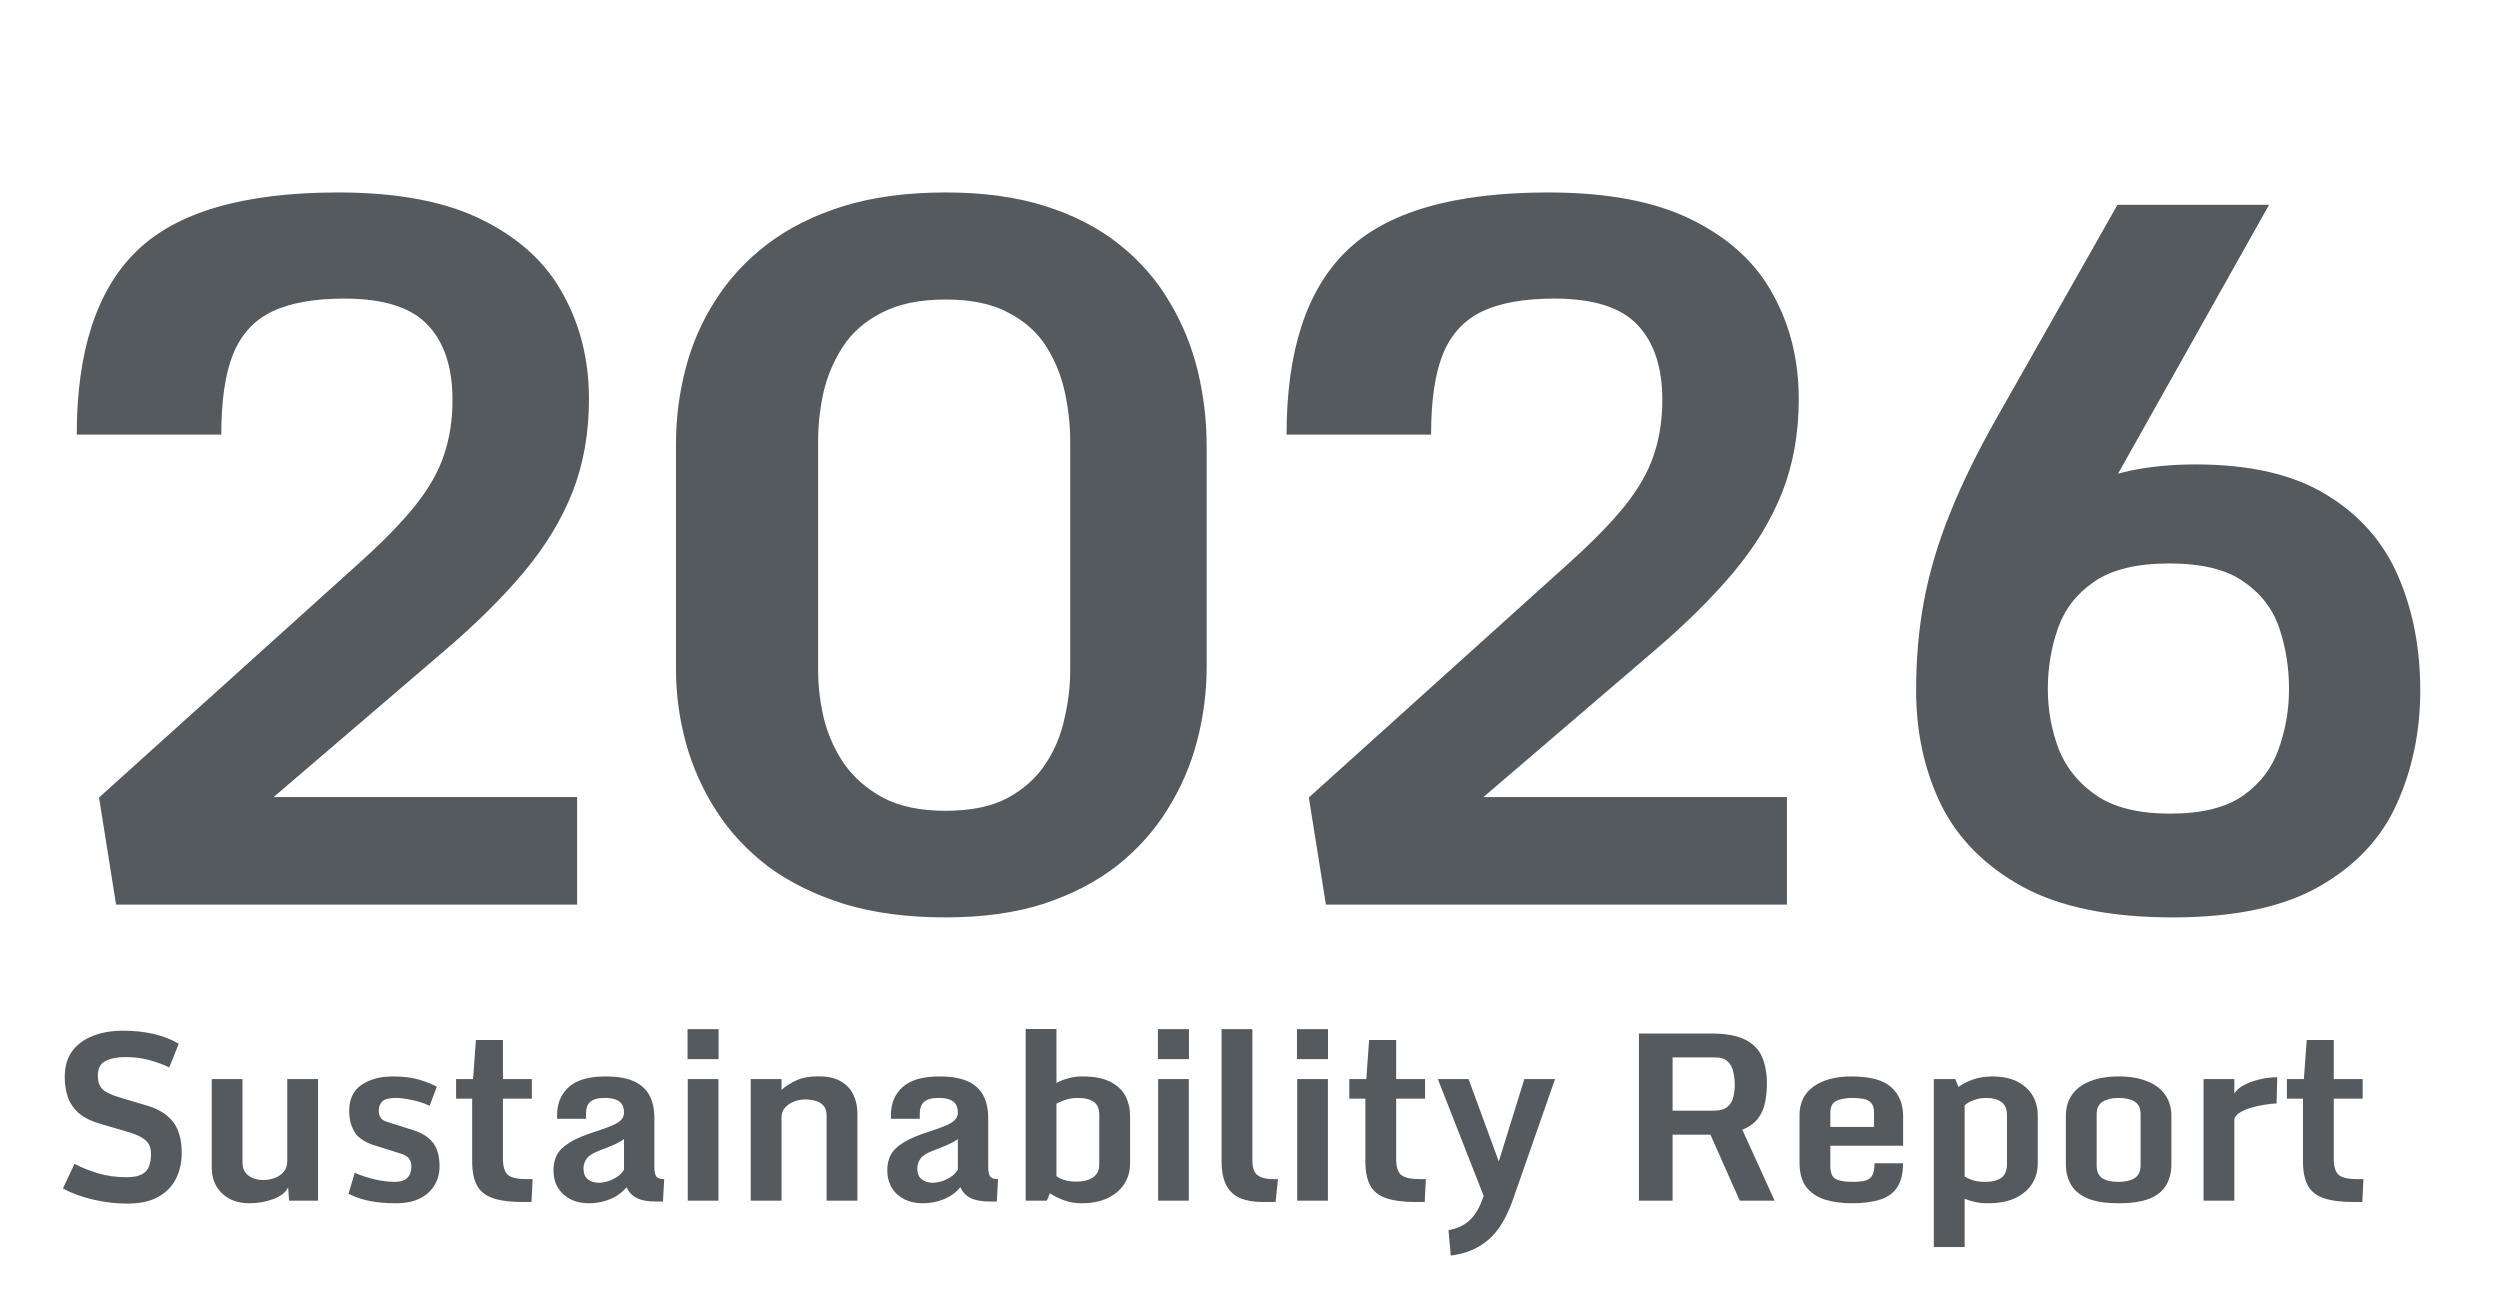
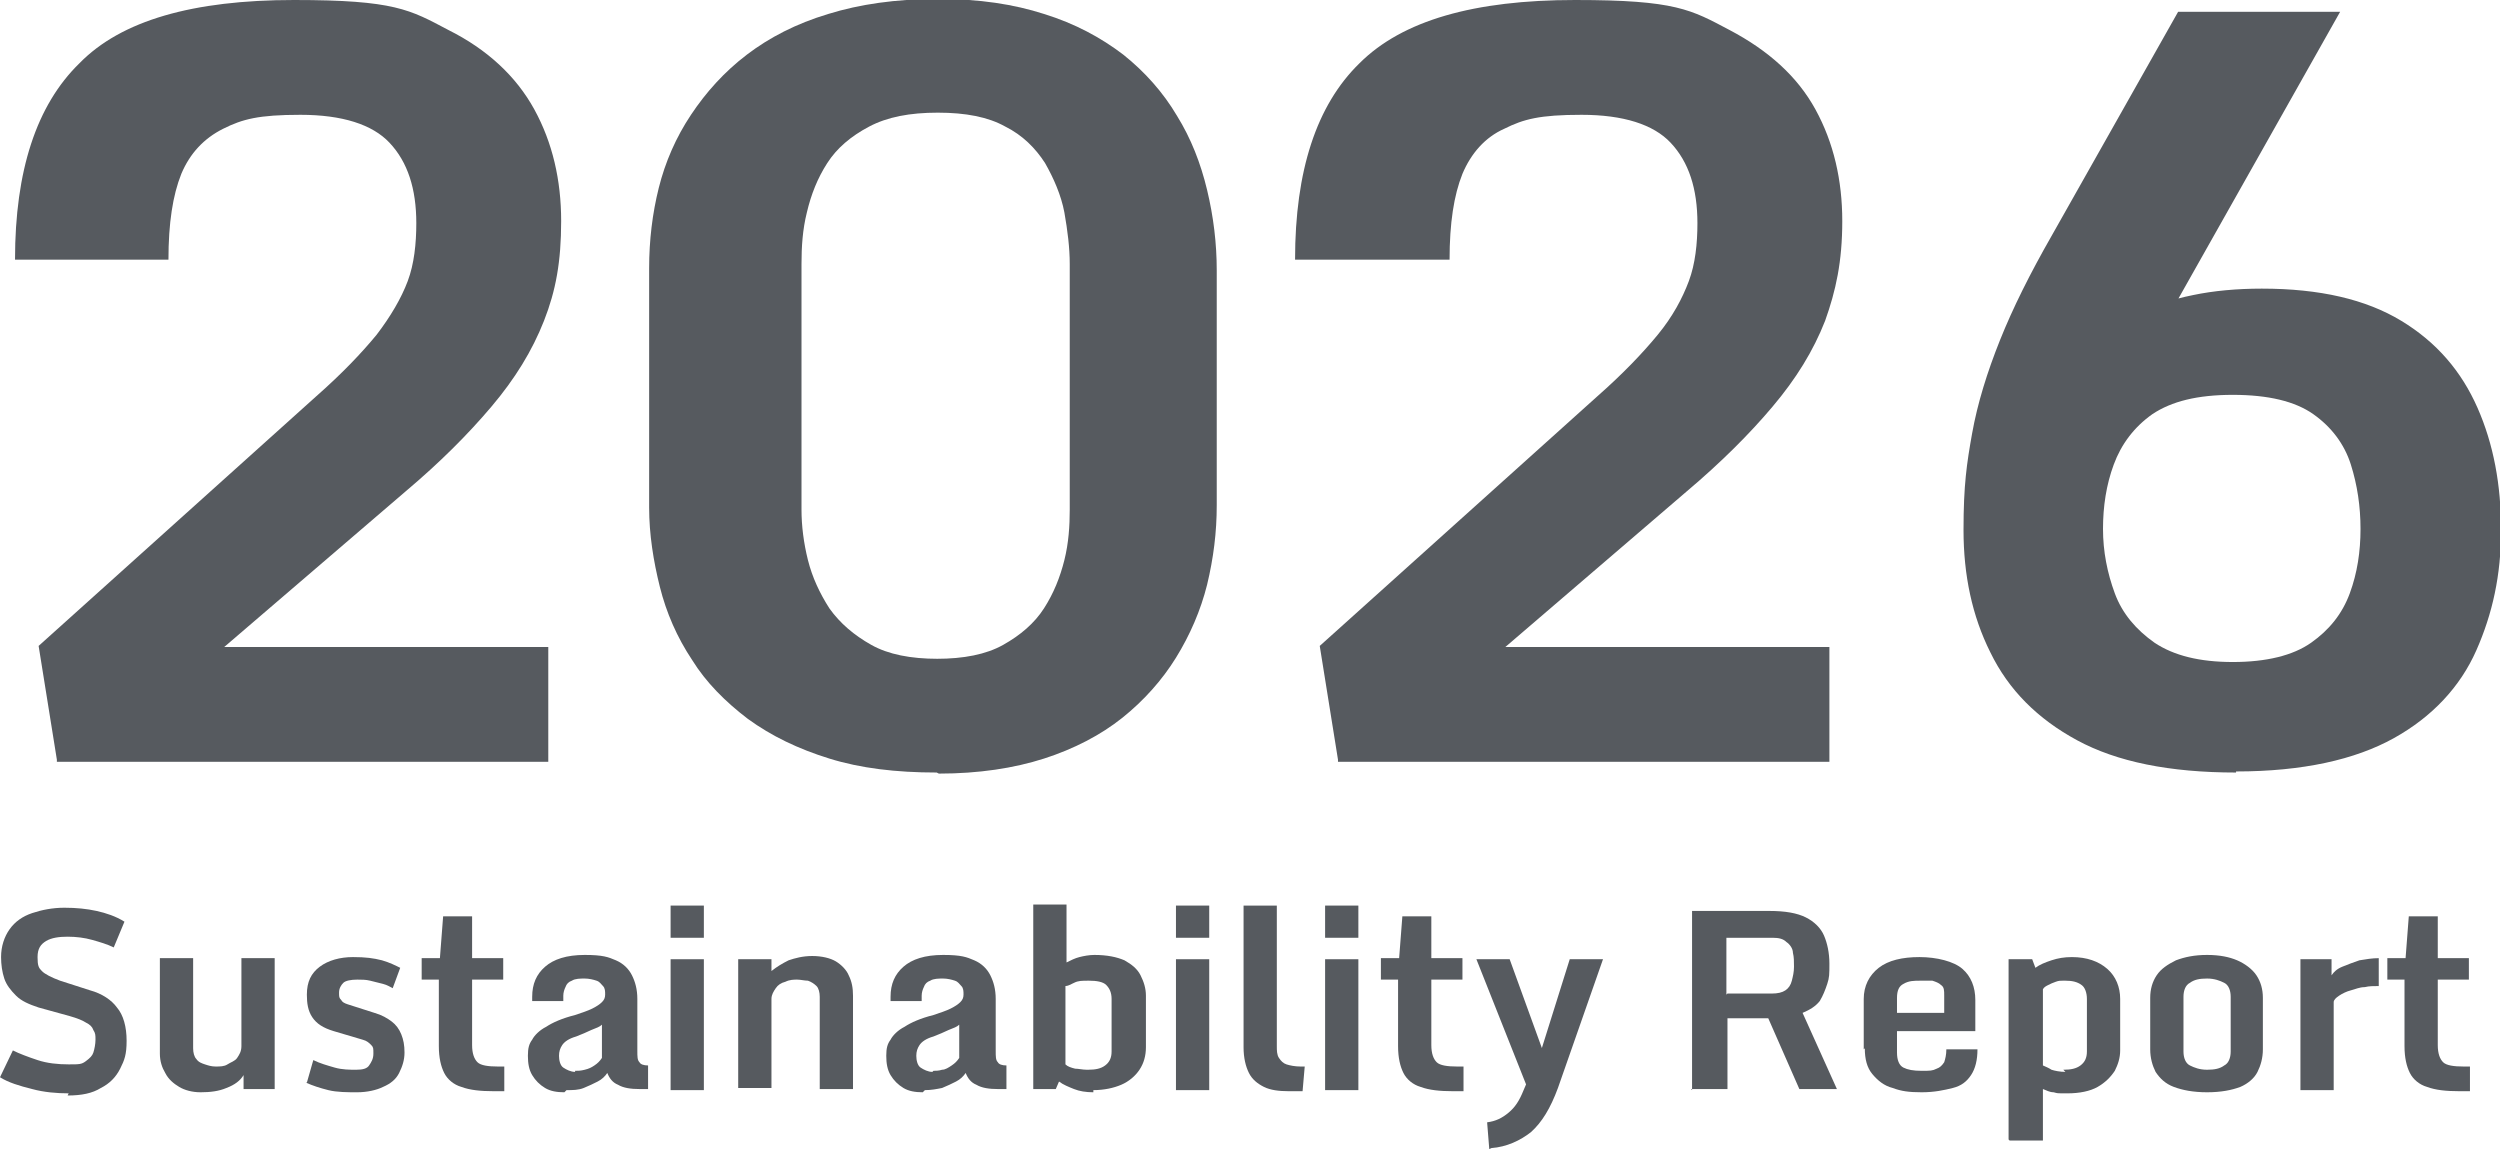
- <svg xmlns="http://www.w3.org/2000/svg" width="152" height="79" viewBox="0 0 152 79" fill="none">
-   <path d="M7.058 55L6.021 48.489L21.779 34.287C23.277 32.942 24.439 31.752 25.265 30.714C26.091 29.677 26.667 28.659 26.994 27.661C27.339 26.643 27.512 25.529 27.512 24.319C27.512 22.341 27.013 20.823 26.014 19.767C25.015 18.692 23.325 18.154 20.944 18.154C19.119 18.154 17.66 18.413 16.565 18.932C15.47 19.45 14.673 20.314 14.174 21.524C13.694 22.715 13.454 24.348 13.454 26.422H4.667C4.667 21.352 5.877 17.635 8.297 15.273C10.736 12.891 14.827 11.701 20.569 11.701C24.218 11.701 27.157 12.267 29.385 13.4C31.613 14.514 33.236 16.022 34.253 17.923C35.291 19.805 35.809 21.918 35.809 24.261C35.809 26.335 35.473 28.227 34.801 29.936C34.129 31.627 33.139 33.249 31.834 34.805C30.527 36.361 28.905 37.965 26.965 39.616L15.326 49.584L15.009 48.46H35.089V55H7.058ZM57.492 55.778C55.187 55.778 53.142 55.509 51.355 54.971C49.569 54.414 48.023 53.656 46.717 52.695C45.43 51.716 44.374 50.583 43.548 49.296C42.722 48.009 42.108 46.636 41.705 45.176C41.301 43.697 41.099 42.19 41.099 40.653V27.027C41.099 25.452 41.291 23.925 41.676 22.446C42.06 20.948 42.665 19.556 43.491 18.269C44.316 16.963 45.373 15.82 46.66 14.841C47.946 13.861 49.483 13.093 51.269 12.536C53.074 11.979 55.148 11.701 57.492 11.701C59.796 11.701 61.822 11.979 63.57 12.536C65.318 13.093 66.816 13.871 68.064 14.87C69.313 15.868 70.321 17.021 71.089 18.327C71.877 19.633 72.453 21.035 72.818 22.533C73.183 24.031 73.365 25.567 73.365 27.142V40.538C73.365 42.055 73.173 43.553 72.789 45.032C72.405 46.511 71.809 47.894 71.003 49.181C70.215 50.467 69.198 51.61 67.949 52.609C66.701 53.588 65.212 54.366 63.484 54.942C61.755 55.499 59.758 55.778 57.492 55.778ZM57.492 49.296C59.028 49.296 60.286 49.037 61.266 48.518C62.245 47.98 63.013 47.289 63.57 46.444C64.127 45.599 64.511 44.677 64.722 43.678C64.953 42.679 65.068 41.719 65.068 40.797V26.796C65.068 25.855 64.963 24.885 64.751 23.887C64.54 22.888 64.166 21.956 63.628 21.092C63.09 20.228 62.322 19.537 61.323 19.018C60.344 18.48 59.066 18.211 57.492 18.211C55.917 18.211 54.62 18.48 53.602 19.018C52.584 19.537 51.797 20.228 51.24 21.092C50.683 21.956 50.289 22.888 50.059 23.887C49.848 24.885 49.742 25.855 49.742 26.796V40.797C49.742 41.719 49.857 42.679 50.088 43.678C50.337 44.677 50.75 45.599 51.327 46.444C51.922 47.289 52.719 47.98 53.718 48.518C54.716 49.037 55.974 49.296 57.492 49.296ZM80.615 55L79.577 48.489L95.336 34.287C96.834 32.942 97.996 31.752 98.822 30.714C99.647 29.677 100.224 28.659 100.55 27.661C100.896 26.643 101.069 25.529 101.069 24.319C101.069 22.341 100.569 20.823 99.571 19.767C98.572 18.692 96.882 18.154 94.5 18.154C92.676 18.154 91.216 18.413 90.121 18.932C89.027 19.45 88.23 20.314 87.73 21.524C87.25 22.715 87.01 24.348 87.01 26.422H78.223C78.223 21.352 79.433 17.635 81.853 15.273C84.292 12.891 88.383 11.701 94.126 11.701C97.775 11.701 100.713 12.267 102.941 13.4C105.169 14.514 106.792 16.022 107.81 17.923C108.847 19.805 109.365 21.918 109.365 24.261C109.365 26.335 109.029 28.227 108.357 29.936C107.685 31.627 106.696 33.249 105.39 34.805C104.084 36.361 102.461 37.965 100.521 39.616L88.883 49.584L88.566 48.46H108.645V55H80.615ZM132.085 55.778C128.321 55.778 125.296 55.163 123.01 53.934C120.725 52.686 119.064 51.024 118.027 48.95C117.009 46.857 116.5 44.533 116.5 41.978C116.5 40.039 116.663 38.205 116.989 36.476C117.316 34.748 117.844 32.981 118.574 31.175C119.304 29.351 120.283 27.363 121.512 25.212L128.743 12.45H137.962L127.476 31.118L126.352 29.706C127.312 29.226 128.378 28.861 129.55 28.611C130.741 28.362 132.056 28.237 133.497 28.237C136.8 28.237 139.45 28.851 141.448 30.081C143.445 31.291 144.895 32.933 145.798 35.007C146.701 37.081 147.152 39.405 147.152 41.978C147.152 44.456 146.681 46.742 145.74 48.835C144.818 50.928 143.253 52.609 141.045 53.877C138.855 55.144 135.869 55.778 132.085 55.778ZM131.941 49.469C133.862 49.469 135.34 49.104 136.378 48.374C137.415 47.644 138.135 46.703 138.538 45.551C138.961 44.379 139.172 43.16 139.172 41.892C139.172 40.605 138.98 39.386 138.596 38.233C138.212 37.062 137.492 36.111 136.435 35.381C135.398 34.632 133.881 34.258 131.883 34.258C129.905 34.258 128.378 34.632 127.303 35.381C126.247 36.111 125.517 37.062 125.113 38.233C124.71 39.386 124.508 40.605 124.508 41.892C124.508 43.16 124.729 44.379 125.171 45.551C125.632 46.703 126.4 47.644 127.476 48.374C128.551 49.104 130.04 49.469 131.941 49.469Z" fill="#555A5F" />
-   <path d="M7.737 73.179C7.044 73.179 6.346 73.096 5.644 72.931C4.941 72.766 4.336 72.541 3.826 72.256L4.528 70.763C4.919 70.969 5.384 71.157 5.926 71.327C6.472 71.492 7.06 71.575 7.689 71.575C8.106 71.575 8.421 71.515 8.632 71.396C8.847 71.276 8.992 71.111 9.065 70.9C9.144 70.684 9.183 70.439 9.183 70.163C9.183 69.975 9.15 69.803 9.086 69.647C9.022 69.487 8.889 69.34 8.687 69.207C8.489 69.069 8.187 68.94 7.778 68.821L6.043 68.311C5.492 68.146 5.063 67.926 4.756 67.65C4.453 67.371 4.239 67.045 4.115 66.673C3.996 66.301 3.936 65.9 3.936 65.468C3.936 64.835 4.09 64.311 4.398 63.898C4.71 63.485 5.132 63.178 5.664 62.976C6.201 62.769 6.803 62.666 7.468 62.666C8.138 62.666 8.756 62.73 9.32 62.859C9.885 62.987 10.401 63.187 10.869 63.458L10.291 64.897C9.915 64.718 9.504 64.569 9.059 64.449C8.613 64.33 8.143 64.27 7.647 64.27C7.129 64.27 6.715 64.35 6.408 64.511C6.1 64.667 5.947 64.963 5.947 65.399C5.947 65.748 6.036 66.017 6.215 66.205C6.399 66.393 6.748 66.565 7.262 66.721L8.99 67.237C9.674 67.444 10.188 67.772 10.532 68.222C10.876 68.672 11.048 69.296 11.048 70.095C11.048 70.668 10.934 71.189 10.704 71.657C10.475 72.121 10.117 72.49 9.63 72.766C9.144 73.041 8.512 73.179 7.737 73.179ZM15.165 73.158C14.693 73.158 14.284 73.064 13.94 72.876C13.6 72.688 13.336 72.431 13.148 72.105C12.965 71.779 12.873 71.41 12.873 70.996V65.606H14.745V70.694C14.745 70.951 14.81 71.157 14.938 71.313C15.067 71.465 15.227 71.575 15.42 71.644C15.613 71.713 15.806 71.747 15.998 71.747C16.228 71.747 16.455 71.708 16.68 71.63C16.905 71.552 17.091 71.428 17.238 71.258C17.389 71.088 17.465 70.866 17.465 70.59V65.606H19.337V73H17.575L17.52 72.188C17.373 72.495 17.073 72.734 16.618 72.904C16.164 73.073 15.679 73.158 15.165 73.158ZM21.19 72.58L21.568 71.306C21.963 71.476 22.376 71.612 22.808 71.713C23.244 71.809 23.643 71.857 24.005 71.857C24.345 71.857 24.598 71.777 24.763 71.616C24.928 71.451 25.011 71.226 25.011 70.942C25.011 70.726 24.962 70.558 24.866 70.439C24.774 70.315 24.614 70.216 24.384 70.143L22.759 69.633C22.176 69.45 21.775 69.179 21.554 68.821C21.339 68.463 21.231 68.036 21.231 67.54C21.231 66.834 21.479 66.308 21.974 65.964C22.475 65.62 23.113 65.447 23.888 65.447C24.522 65.447 25.059 65.514 25.499 65.647C25.94 65.78 26.294 65.922 26.56 66.074L26.119 67.237C25.977 67.159 25.789 67.084 25.555 67.01C25.32 66.937 25.07 66.877 24.804 66.831C24.542 66.781 24.295 66.755 24.061 66.755C23.666 66.755 23.395 66.824 23.248 66.962C23.101 67.1 23.028 67.29 23.028 67.534C23.028 67.69 23.064 67.827 23.138 67.947C23.211 68.061 23.342 68.148 23.53 68.208L25.059 68.69C25.477 68.819 25.805 68.984 26.043 69.186C26.287 69.383 26.461 69.624 26.567 69.909C26.672 70.193 26.725 70.528 26.725 70.914C26.725 71.327 26.626 71.703 26.429 72.043C26.236 72.383 25.942 72.653 25.548 72.855C25.157 73.057 24.666 73.158 24.074 73.158C23.45 73.158 22.908 73.11 22.45 73.014C21.995 72.922 21.575 72.777 21.19 72.58ZM28.708 70.611V66.797H27.73V65.606H28.763L28.935 63.23H30.58V65.606H32.336V66.797H30.58V70.473C30.58 70.932 30.679 71.251 30.876 71.43C31.078 71.605 31.462 71.692 32.026 71.692H32.384L32.315 73.083H31.806C31.062 73.083 30.463 73.009 30.009 72.862C29.555 72.715 29.224 72.463 29.017 72.105C28.811 71.742 28.708 71.244 28.708 70.611ZM35.792 73.158C35.37 73.158 34.998 73.076 34.677 72.91C34.355 72.745 34.103 72.511 33.919 72.208C33.74 71.905 33.651 71.55 33.651 71.141C33.651 70.792 33.722 70.483 33.864 70.212C34.007 69.941 34.266 69.691 34.642 69.461C35.019 69.227 35.558 69 36.26 68.78C36.646 68.656 36.963 68.541 37.21 68.435C37.458 68.33 37.642 68.215 37.761 68.091C37.88 67.967 37.94 67.82 37.94 67.65C37.94 67.453 37.901 67.288 37.823 67.155C37.745 67.022 37.621 66.923 37.451 66.859C37.282 66.79 37.057 66.755 36.777 66.755C36.465 66.755 36.226 66.797 36.061 66.879C35.895 66.962 35.781 67.077 35.716 67.224C35.657 67.371 35.627 67.54 35.627 67.733V68.022H33.871V67.802C33.871 67.086 34.11 66.515 34.587 66.088C35.065 65.661 35.808 65.447 36.818 65.447C37.557 65.447 38.142 65.551 38.574 65.757C39.005 65.964 39.315 66.255 39.503 66.632C39.691 67.003 39.785 67.444 39.785 67.954V70.879C39.785 71.215 39.827 71.435 39.909 71.54C39.996 71.641 40.155 71.692 40.384 71.692L40.309 73.055H39.916C39.402 73.055 39.003 72.984 38.718 72.842C38.434 72.699 38.225 72.479 38.092 72.181C37.959 72.355 37.779 72.518 37.555 72.669C37.334 72.816 37.075 72.933 36.777 73.021C36.483 73.112 36.155 73.158 35.792 73.158ZM36.419 71.912C36.57 71.912 36.742 71.885 36.935 71.83C37.128 71.77 37.314 71.683 37.493 71.568C37.676 71.453 37.825 71.306 37.94 71.127V69.255C37.816 69.356 37.619 69.468 37.348 69.592C37.077 69.711 36.786 69.828 36.474 69.943C36.065 70.095 35.797 70.262 35.668 70.446C35.54 70.629 35.475 70.827 35.475 71.038C35.475 71.336 35.563 71.556 35.737 71.699C35.911 71.841 36.139 71.912 36.419 71.912ZM41.816 65.606H43.682V73H41.816V65.606ZM41.803 64.394V62.57H43.689V64.394H41.803ZM45.644 65.606H47.517V66.26C47.801 66.017 48.116 65.819 48.46 65.668C48.804 65.516 49.245 65.441 49.782 65.441C50.337 65.441 50.787 65.544 51.131 65.75C51.476 65.952 51.728 66.223 51.889 66.563C52.049 66.902 52.13 67.281 52.13 67.699V73H50.257V67.802C50.257 67.54 50.188 67.341 50.05 67.203C49.917 67.065 49.75 66.971 49.548 66.921C49.35 66.87 49.153 66.845 48.956 66.845C48.731 66.845 48.508 66.886 48.288 66.969C48.068 67.052 47.884 67.173 47.737 67.334C47.59 67.495 47.517 67.696 47.517 67.94V73H45.644V65.606ZM56.088 73.158C55.666 73.158 55.294 73.076 54.973 72.91C54.652 72.745 54.399 72.511 54.216 72.208C54.037 71.905 53.947 71.55 53.947 71.141C53.947 70.792 54.018 70.483 54.161 70.212C54.303 69.941 54.562 69.691 54.939 69.461C55.315 69.227 55.854 69 56.557 68.78C56.942 68.656 57.259 68.541 57.507 68.435C57.755 68.33 57.938 68.215 58.057 68.091C58.177 67.967 58.236 67.82 58.236 67.65C58.236 67.453 58.197 67.288 58.119 67.155C58.041 67.022 57.917 66.923 57.748 66.859C57.578 66.79 57.353 66.755 57.073 66.755C56.761 66.755 56.522 66.797 56.357 66.879C56.192 66.962 56.077 67.077 56.013 67.224C55.953 67.371 55.923 67.54 55.923 67.733V68.022H54.168V67.802C54.168 67.086 54.406 66.515 54.884 66.088C55.361 65.661 56.105 65.447 57.114 65.447C57.853 65.447 58.438 65.551 58.87 65.757C59.301 65.964 59.611 66.255 59.799 66.632C59.987 67.003 60.082 67.444 60.082 67.954V70.879C60.082 71.215 60.123 71.435 60.206 71.54C60.293 71.641 60.451 71.692 60.681 71.692L60.605 73.055H60.212C59.698 73.055 59.299 72.984 59.014 72.842C58.73 72.699 58.521 72.479 58.388 72.181C58.255 72.355 58.076 72.518 57.851 72.669C57.631 72.816 57.371 72.933 57.073 73.021C56.779 73.112 56.451 73.158 56.088 73.158ZM56.715 71.912C56.866 71.912 57.038 71.885 57.231 71.83C57.424 71.77 57.61 71.683 57.789 71.568C57.973 71.453 58.122 71.306 58.236 71.127V69.255C58.113 69.356 57.915 69.468 57.644 69.592C57.374 69.711 57.082 69.828 56.77 69.943C56.361 70.095 56.093 70.262 55.965 70.446C55.836 70.629 55.772 70.827 55.772 71.038C55.772 71.336 55.859 71.556 56.033 71.699C56.208 71.841 56.435 71.912 56.715 71.912ZM65.768 73.158C65.365 73.158 65 73.096 64.674 72.972C64.352 72.849 64.073 72.709 63.834 72.552L63.648 73H62.361V62.563H64.233V65.84C64.458 65.721 64.699 65.626 64.956 65.558C65.213 65.484 65.498 65.447 65.81 65.447C66.526 65.447 67.095 65.558 67.517 65.778C67.944 65.998 68.249 66.29 68.433 66.652C68.616 67.01 68.708 67.398 68.708 67.816V70.735C68.708 71.217 68.587 71.639 68.343 72.002C68.105 72.364 67.765 72.649 67.324 72.855C66.888 73.057 66.37 73.158 65.768 73.158ZM65.459 71.843C65.862 71.843 66.193 71.758 66.45 71.589C66.707 71.419 66.835 71.148 66.835 70.776V67.781C66.835 67.414 66.725 67.153 66.505 66.996C66.285 66.836 65.966 66.755 65.548 66.755C65.213 66.755 64.928 66.804 64.694 66.9C64.46 66.992 64.306 67.058 64.233 67.1V71.513C64.375 71.618 64.552 71.701 64.763 71.761C64.974 71.816 65.206 71.843 65.459 71.843ZM70.416 65.606H72.281V73H70.416V65.606ZM70.402 64.394V62.57H72.288V64.394H70.402ZM74.271 70.57V62.57H76.144V70.542C76.144 70.813 76.183 71.033 76.261 71.203C76.343 71.373 76.481 71.497 76.674 71.575C76.867 71.653 77.131 71.692 77.466 71.692H77.7L77.555 73.083H76.77C76.224 73.083 75.765 73.002 75.393 72.842C75.022 72.681 74.742 72.417 74.553 72.05C74.365 71.683 74.271 71.189 74.271 70.57ZM78.87 65.606H80.736V73H78.87V65.606ZM78.856 64.394V62.57H80.743V64.394H78.856ZM83.015 70.611V66.797H82.037V65.606H83.07L83.242 63.23H84.887V65.606H86.643V66.797H84.887V70.473C84.887 70.932 84.986 71.251 85.183 71.43C85.385 71.605 85.769 71.692 86.333 71.692H86.691L86.622 73.083H86.113C85.369 73.083 84.77 73.009 84.316 72.862C83.862 72.715 83.531 72.463 83.325 72.105C83.118 71.742 83.015 71.244 83.015 70.611ZM88.206 76.339L88.068 74.79C88.532 74.721 88.931 74.547 89.266 74.267C89.606 73.991 89.881 73.576 90.092 73.021L90.257 72.587L90.43 73.282L87.421 65.606H89.287L91.552 71.775H90.767L92.681 65.606H94.547L91.993 72.917C91.593 74.06 91.084 74.889 90.464 75.403C89.849 75.921 89.096 76.234 88.206 76.339ZM99.648 73V62.838H104.034C104.934 62.838 105.629 62.964 106.12 63.217C106.611 63.469 106.951 63.823 107.139 64.277C107.332 64.731 107.428 65.264 107.428 65.874C107.428 66.292 107.389 66.684 107.311 67.052C107.238 67.414 107.093 67.735 106.877 68.015C106.662 68.295 106.347 68.52 105.934 68.69L107.896 73H105.776L103.993 68.986H101.693V73H99.648ZM101.693 67.527H104.206C104.555 67.527 104.819 67.458 104.998 67.32C105.181 67.178 105.305 66.99 105.37 66.755C105.438 66.517 105.473 66.253 105.473 65.964C105.473 65.688 105.443 65.422 105.383 65.165C105.328 64.908 105.216 64.699 105.046 64.539C104.881 64.373 104.628 64.291 104.289 64.291H101.693V67.527ZM109.411 70.687V67.802C109.411 67.049 109.696 66.469 110.265 66.06C110.838 65.652 111.605 65.447 112.564 65.447C113.702 65.447 114.51 65.665 114.988 66.102C115.47 66.537 115.71 67.127 115.71 67.871V69.661H111.284V70.866C111.284 71.302 111.396 71.577 111.621 71.692C111.846 71.802 112.181 71.857 112.626 71.857C112.984 71.857 113.26 71.827 113.452 71.768C113.645 71.703 113.778 71.591 113.852 71.43C113.93 71.265 113.969 71.031 113.969 70.728H115.704C115.704 71.338 115.589 71.82 115.359 72.174C115.134 72.527 114.79 72.78 114.327 72.931C113.868 73.083 113.289 73.158 112.592 73.158C111.99 73.158 111.449 73.085 110.967 72.938C110.485 72.787 110.104 72.532 109.824 72.174C109.549 71.816 109.411 71.32 109.411 70.687ZM113.941 68.518V67.65C113.941 67.375 113.881 67.175 113.762 67.052C113.647 66.923 113.489 66.843 113.287 66.811C113.09 66.774 112.865 66.755 112.612 66.755C112.236 66.755 111.919 66.813 111.662 66.928C111.41 67.038 111.284 67.29 111.284 67.685V68.518H113.941ZM117.576 75.823V65.606H118.884L119.07 66.088C119.314 65.909 119.61 65.757 119.958 65.633C120.307 65.509 120.7 65.447 121.136 65.447C122.003 65.447 122.68 65.668 123.167 66.108C123.653 66.544 123.896 67.118 123.896 67.829V70.756C123.896 71.178 123.789 71.573 123.573 71.94C123.357 72.302 123.024 72.596 122.575 72.821C122.129 73.046 121.558 73.158 120.86 73.158C120.567 73.158 120.303 73.131 120.069 73.076C119.834 73.025 119.628 72.961 119.449 72.883V75.823H117.576ZM120.702 71.857C121.129 71.857 121.455 71.775 121.68 71.609C121.909 71.444 122.024 71.173 122.024 70.797V67.802C122.024 67.43 121.911 67.164 121.686 67.003C121.466 66.838 121.159 66.755 120.764 66.755C120.567 66.755 120.381 66.778 120.206 66.824C120.032 66.87 119.88 66.928 119.752 66.996C119.623 67.065 119.522 67.136 119.449 67.21V71.534C119.564 71.607 119.724 71.68 119.931 71.754C120.142 71.823 120.399 71.857 120.702 71.857ZM128.812 73.158C128.037 73.158 127.412 73.062 126.94 72.869C126.471 72.672 126.132 72.394 125.921 72.036C125.709 71.678 125.604 71.254 125.604 70.763V67.85C125.604 67.345 125.73 66.914 125.983 66.556C126.235 66.198 126.6 65.925 127.077 65.737C127.559 65.544 128.138 65.447 128.812 65.447C129.487 65.447 130.063 65.544 130.54 65.737C131.018 65.925 131.383 66.198 131.635 66.556C131.892 66.914 132.021 67.345 132.021 67.85V70.763C132.021 71.249 131.92 71.674 131.718 72.036C131.516 72.394 131.181 72.672 130.712 72.869C130.249 73.062 129.615 73.158 128.812 73.158ZM128.812 71.857C129.212 71.857 129.533 71.784 129.776 71.637C130.024 71.485 130.148 71.221 130.148 70.845V67.768C130.148 67.391 130.031 67.13 129.797 66.983C129.563 66.831 129.234 66.755 128.812 66.755C128.408 66.755 128.085 66.831 127.841 66.983C127.598 67.13 127.477 67.391 127.477 67.768V70.845C127.477 71.221 127.591 71.485 127.821 71.637C128.05 71.784 128.381 71.857 128.812 71.857ZM133.976 65.606H135.848V66.487C135.959 66.294 136.151 66.124 136.427 65.978C136.707 65.826 137.026 65.709 137.384 65.626C137.742 65.539 138.1 65.496 138.458 65.496L138.416 67.086C138.178 67.1 137.918 67.13 137.638 67.175C137.358 67.221 137.088 67.283 136.826 67.361C136.569 67.439 136.351 67.536 136.172 67.65C135.993 67.765 135.885 67.896 135.848 68.043V73H133.976V65.606ZM140.021 70.611V66.797H139.043V65.606H140.076L140.248 63.23H141.893V65.606H143.649V66.797H141.893V70.473C141.893 70.932 141.992 71.251 142.189 71.43C142.391 71.605 142.775 71.692 143.339 71.692H143.697L143.628 73.083H143.119C142.375 73.083 141.776 73.009 141.322 72.862C140.867 72.715 140.537 72.463 140.33 72.105C140.124 71.742 140.021 71.244 140.021 70.611Z" fill="#555A5F" />
+ <svg xmlns="http://www.w3.org/2000/svg" id="Layer_1" version="1.1" viewBox="0 0 233 107">
+   <defs>
+     <style>
+       .st0 {
+         fill: #565a5f;
+       }
+     </style>
+   </defs>
+   <g>
+     <path class="st0" d="M5.3,70.8l-1.7-10.6,25.8-23.2c2.5-2.2,4.3-4.1,5.7-5.8,1.3-1.7,2.3-3.4,2.9-5s.8-3.5.8-5.4c0-3.2-.8-5.7-2.5-7.5-1.6-1.7-4.4-2.6-8.3-2.6s-5.4.4-7.2,1.3-3.1,2.3-3.9,4.2c-.8,2-1.2,4.6-1.2,8H1.4c0-8.3,2-14.4,6-18.3C11.3,1.9,18,0,27.4,0s10.8.9,14.4,2.8c3.6,1.8,6.3,4.3,8,7.4,1.7,3.1,2.5,6.6,2.5,10.4s-.5,6.5-1.6,9.3c-1.1,2.8-2.7,5.4-4.9,8s-4.8,5.2-8,7.9l-19,16.3-.5-1.8h32.8v10.7H5.3Z" />
+     <path class="st0" d="M87.3,72c-3.8,0-7.1-.4-10-1.3-2.9-.9-5.4-2.1-7.6-3.7-2.1-1.6-3.9-3.4-5.2-5.5-1.4-2.1-2.4-4.4-3-6.8s-1-4.9-1-7.4v-22.3c0-2.6.3-5.1.9-7.5.6-2.4,1.6-4.7,3-6.8s3.1-4,5.2-5.6c2.1-1.6,4.6-2.9,7.6-3.8,2.9-.9,6.3-1.4,10.2-1.4s7.1.5,9.9,1.4c2.9.9,5.3,2.2,7.4,3.8,2,1.6,3.7,3.5,5,5.7,1.3,2.1,2.2,4.4,2.8,6.9.6,2.5.9,5,.9,7.5v21.9c0,2.5-.3,4.9-.9,7.4-.6,2.4-1.6,4.7-2.9,6.8-1.3,2.1-3,4-5,5.6-2,1.6-4.5,2.9-7.3,3.8-2.8.9-6.1,1.4-9.8,1.4ZM87.3,61.4c2.5,0,4.6-.4,6.2-1.3,1.6-.9,2.9-2,3.8-3.4.9-1.4,1.5-2.9,1.9-4.5.4-1.6.5-3.2.5-4.7v-22.9c0-1.5-.2-3.1-.5-4.8-.3-1.6-1-3.2-1.8-4.6-.9-1.4-2.1-2.6-3.7-3.4-1.6-.9-3.7-1.3-6.3-1.3s-4.7.4-6.4,1.3c-1.7.9-3,2-3.9,3.4-.9,1.4-1.5,2.9-1.9,4.6-.4,1.6-.5,3.2-.5,4.8v22.9c0,1.5.2,3.1.6,4.7.4,1.6,1.1,3.1,2,4.5,1,1.4,2.3,2.5,3.9,3.4,1.6.9,3.7,1.3,6.2,1.3Z" />
+     <path class="st0" d="M124.7,70.8l-1.7-10.6,25.8-23.2c2.5-2.2,4.3-4.1,5.7-5.8s2.3-3.4,2.9-5,.8-3.5.8-5.4c0-3.2-.8-5.7-2.5-7.5-1.6-1.7-4.4-2.6-8.3-2.6s-5.4.4-7.2,1.3c-1.8.8-3.1,2.3-3.9,4.2-.8,2-1.2,4.6-1.2,8h-14.4c0-8.3,2-14.4,6-18.3C130.7,1.9,137.4,0,146.8,0s10.8.9,14.4,2.8,6.3,4.3,8,7.4c1.7,3.1,2.5,6.6,2.5,10.4s-.6,6.5-1.6,9.3c-1.1,2.8-2.7,5.4-4.9,8-2.1,2.5-4.8,5.2-8,7.9l-19,16.3-.5-1.8h32.8v10.7h-45.8Z" />
+     <path class="st0" d="M208.4,72c-6.2,0-11.1-1-14.8-3s-6.4-4.7-8.1-8.2c-1.7-3.4-2.5-7.2-2.5-11.4s.3-6.2.8-9,1.4-5.7,2.6-8.7,2.8-6.2,4.8-9.7l11.8-20.9h15.1l-17.2,30.5-1.8-2.3c1.6-.8,3.3-1.4,5.3-1.8,1.9-.4,4.1-.6,6.4-.6,5.4,0,9.7,1,13,3,3.3,2,5.6,4.7,7.1,8.1s2.2,7.2,2.2,11.4-.8,7.8-2.3,11.2c-1.5,3.4-4.1,6.2-7.7,8.2s-8.5,3.1-14.7,3.1ZM208.1,61.7c3.1,0,5.6-.6,7.3-1.8,1.7-1.2,2.9-2.7,3.6-4.6.7-1.9,1-3.9,1-6s-.3-4.1-.9-6c-.6-1.9-1.8-3.5-3.5-4.7-1.7-1.2-4.2-1.8-7.5-1.8s-5.7.6-7.5,1.8c-1.7,1.2-2.9,2.8-3.6,4.7-.7,1.9-1,3.9-1,6s.4,4.1,1.1,6c.7,1.9,2,3.4,3.7,4.6,1.8,1.2,4.2,1.8,7.3,1.8Z" />
+   </g>
+   <g>
+     <path class="st0" d="M6.4,101.9c-1.1,0-2.3-.1-3.4-.4-1.2-.3-2.2-.6-3-1.1l1.2-2.5c.6.3,1.4.6,2.3.9.9.3,1.9.4,2.9.4s1.2,0,1.6-.3.6-.5.7-.8.2-.8.2-1.2,0-.6-.2-.9c-.1-.3-.3-.5-.7-.7-.3-.2-.8-.4-1.5-.6l-2.9-.8c-.9-.3-1.6-.6-2.1-1.1-.5-.5-.9-1-1.1-1.6-.2-.6-.3-1.3-.3-2,0-1,.3-1.9.8-2.6.5-.7,1.2-1.2,2.1-1.5s1.9-.5,3-.5,2.1.1,3,.3c.9.2,1.8.5,2.6,1l-1,2.4c-.6-.3-1.3-.5-2-.7-.7-.2-1.5-.3-2.3-.3s-1.5.1-2,.4-.8.7-.8,1.5.1,1,.4,1.3c.3.3.9.6,1.7.9l2.8.9c1.1.3,2,.9,2.5,1.6.6.7.9,1.8.9,3.1s-.2,1.8-.6,2.6c-.4.8-1,1.4-1.8,1.8-.8.5-1.8.7-3.1.7Z" />
+     <path class="st0" d="M18.7,101.8c-.8,0-1.5-.2-2-.5s-1-.7-1.3-1.3c-.3-.5-.5-1.1-.5-1.8v-8.9h3.1v8.4c0,.4.1.8.3,1,.2.3.5.4.8.5.3.1.6.2,1,.2s.8,0,1.1-.2.7-.3.9-.6c.2-.3.4-.6.4-1.1v-8.2h3.1v12.2h-2.9v-1.3c-.3.5-.8.9-1.6,1.2-.7.3-1.5.4-2.4.4Z" />
+     <path class="st0" d="M28.6,100.9l.6-2.1c.6.3,1.3.5,2,.7.7.2,1.4.2,2,.2s1-.1,1.2-.4.4-.6.4-1.1,0-.6-.2-.8c-.2-.2-.4-.4-.8-.5l-2.7-.8c-1-.3-1.6-.7-2-1.3s-.5-1.3-.5-2.1c0-1.2.4-2,1.2-2.6.8-.6,1.9-.9,3.1-.9s1.9.1,2.7.3c.7.2,1.3.5,1.7.7l-.7,1.9c-.2-.1-.5-.3-.9-.4-.4-.1-.8-.2-1.2-.3s-.8-.1-1.2-.1c-.6,0-1.1.1-1.3.3-.2.2-.4.5-.4.9s0,.5.2.7c.1.2.3.3.6.4l2.5.8c.7.2,1.2.5,1.6.8.4.3.7.7.9,1.2.2.5.3,1,.3,1.7s-.2,1.3-.5,1.9c-.3.6-.8,1-1.5,1.3-.6.3-1.5.5-2.4.5s-1.9,0-2.7-.2c-.8-.2-1.4-.4-2.1-.7Z" />
+     <path class="st0" d="M40.9,97.6v-6.3h-1.6v-2h1.7l.3-3.9h2.7v3.9h2.9v2h-2.9v6.1c0,.8.2,1.3.5,1.6.3.3,1,.4,1.9.4h.6v2.3h-1c-1.2,0-2.2-.1-3-.4-.7-.2-1.3-.7-1.6-1.3-.3-.6-.5-1.4-.5-2.5Z" />
+     <path class="st0" d="M52.6,101.8c-.7,0-1.3-.1-1.8-.4-.5-.3-.9-.7-1.2-1.2-.3-.5-.4-1.1-.4-1.8s.1-1.1.4-1.5c.2-.4.7-.9,1.3-1.2.6-.4,1.5-.8,2.7-1.1.6-.2,1.2-.4,1.6-.6.4-.2.7-.4.9-.6.2-.2.3-.4.3-.7s0-.6-.2-.8-.3-.4-.6-.5c-.3-.1-.7-.2-1.1-.2s-.9,0-1.2.2c-.3.1-.5.3-.6.6-.1.2-.2.5-.2.8v.5h-2.9v-.4c0-1.2.4-2.1,1.2-2.8.8-.7,2-1.1,3.7-1.1s2.2.2,2.9.5c.7.3,1.2.8,1.5,1.4s.5,1.3.5,2.2v4.8c0,.6,0,.9.2,1.1.1.2.4.3.8.3v2.2h-.8c-.8,0-1.5-.1-2-.4-.5-.2-.8-.6-1-1.1-.2.3-.5.6-.9.8-.4.2-.8.4-1.3.6s-1,.2-1.6.2ZM53.6,99.8c.3,0,.5,0,.9-.1s.6-.2.9-.4c.3-.2.5-.4.7-.7v-3.1c-.2.2-.5.3-1,.5-.4.2-.9.4-1.4.6-.7.2-1.1.5-1.3.8-.2.3-.3.6-.3,1s.1.9.4,1.1c.3.2.7.4,1.1.4Z" />
+     <path class="st0" d="M62.5,87.4v-3h3.1v3h-3.1ZM62.5,89.4h3.1v12.2h-3.1v-12.2Z" />
+     <path class="st0" d="M68.8,89.4h3.1v1.1c.5-.4,1-.7,1.6-1,.6-.2,1.3-.4,2.2-.4s1.7.2,2.2.5,1,.8,1.2,1.3c.3.6.4,1.2.4,1.9v8.7h-3.1v-8.6c0-.4-.1-.8-.3-1-.2-.2-.5-.4-.8-.5-.3,0-.7-.1-1-.1s-.7,0-1.1.2c-.4.1-.7.3-.9.6-.2.3-.4.6-.4,1v8.3h-3.1v-12.2Z" />
+     <path class="st0" d="M86,101.8c-.7,0-1.3-.1-1.8-.4-.5-.3-.9-.7-1.2-1.2-.3-.5-.4-1.1-.4-1.8s.1-1.1.4-1.5c.2-.4.7-.9,1.3-1.2.6-.4,1.5-.8,2.7-1.1.6-.2,1.2-.4,1.6-.6.4-.2.7-.4.9-.6.2-.2.3-.4.3-.7s0-.6-.2-.8-.3-.4-.6-.5c-.3-.1-.7-.2-1.1-.2s-.9,0-1.2.2c-.3.1-.5.3-.6.6-.1.2-.2.5-.2.8v.5h-2.9v-.4c0-1.2.4-2.1,1.2-2.8.8-.7,2-1.1,3.7-1.1s2.2.2,2.9.5c.7.3,1.2.8,1.5,1.4s.5,1.3.5,2.2v4.8c0,.6,0,.9.2,1.1.1.2.4.3.8.3v2.2h-.8c-.8,0-1.5-.1-2-.4-.5-.2-.8-.6-1-1.1-.2.3-.5.6-.9.8-.4.2-.8.4-1.3.6-.5.1-1,.2-1.6.2ZM87,99.8c.2,0,.5,0,.8-.1.3,0,.6-.2.9-.4.3-.2.5-.4.7-.7v-3.1c-.2.2-.5.3-1,.5-.4.2-.9.4-1.4.6-.7.2-1.1.5-1.3.8s-.3.6-.3,1,.1.9.4,1.1c.3.2.7.4,1.1.4Z" />
+     <path class="st0" d="M101.9,101.8c-.7,0-1.3-.1-1.8-.3-.5-.2-1-.4-1.4-.7l-.3.7h-2.1v-17.2h3.1v5.4c.4-.2.8-.4,1.2-.5.4-.1.9-.2,1.4-.2,1.2,0,2.1.2,2.8.5.7.4,1.2.8,1.5,1.4.3.6.5,1.2.5,1.9v4.8c0,.8-.2,1.5-.6,2.1-.4.6-1,1.1-1.7,1.4-.7.3-1.6.5-2.6.5ZM101.4,99.7c.7,0,1.2-.1,1.6-.4s.6-.7.6-1.3v-4.9c0-.6-.2-1-.5-1.3s-.9-.4-1.6-.4-1,0-1.4.2c-.4.2-.6.3-.8.3v7.3c.2.2.5.3.9.4.3,0,.7.1,1.1.1Z" />
+     <path class="st0" d="M109.6,87.4v-3h3.1v3h-3.1ZM109.6,89.4h3.1v12.2h-3.1v-12.2Z" />
+     <path class="st0" d="M115.9,97.6v-13.2h3.1v13.1c0,.4,0,.8.2,1.1s.4.5.7.6.8.2,1.3.2h.4l-.2,2.3h-1.3c-.9,0-1.7-.1-2.3-.4-.6-.3-1.1-.7-1.4-1.3-.3-.6-.5-1.4-.5-2.4Z" />
+     <path class="st0" d="M123.5,87.4v-3h3.1v3h-3.1ZM123.5,89.4h3.1v12.2h-3.1v-12.2Z" />
+     <path class="st0" d="M130.3,97.6v-6.3h-1.6v-2h1.7l.3-3.9h2.7v3.9h2.9v2h-2.9v6.1c0,.8.2,1.3.5,1.6.3.3,1,.4,1.9.4h.6v2.3h-1c-1.2,0-2.2-.1-3-.4-.7-.2-1.3-.7-1.6-1.3-.3-.6-.5-1.4-.5-2.5Z" />
+     <path class="st0" d="M138.8,107.1l-.2-2.5c.8-.1,1.4-.4,2-.9.6-.5,1-1.1,1.4-2.1l.3-.7.3,1.1-5-12.6h3.1l3.7,10.2h-1.3l3.2-10.2h3.1l-4.2,12c-.7,1.9-1.5,3.2-2.5,4.1-1,.8-2.3,1.4-3.7,1.5Z" />
+     <path class="st0" d="M157.7,101.6v-16.7h7.2c1.5,0,2.6.2,3.4.6.8.4,1.4,1,1.7,1.7.3.7.5,1.6.5,2.6s0,1.3-.2,1.9-.4,1.1-.7,1.6c-.4.5-.9.8-1.6,1.1l3.2,7.1h-3.5l-2.9-6.6h-3.8v6.6h-3.4ZM161,92.6h4.1c.6,0,1-.1,1.3-.3s.5-.5.6-.9c.1-.4.2-.8.2-1.3s0-.9-.1-1.3c0-.4-.3-.8-.6-1-.3-.3-.7-.4-1.3-.4h-4.3v5.3Z" />
+     <path class="st0" d="M173.7,97.8v-4.7c0-1.2.5-2.2,1.4-2.9.9-.7,2.2-1,3.8-1s3.2.4,4,1.1c.8.7,1.2,1.7,1.2,2.9v2.9h-7.3v2c0,.7.2,1.2.6,1.4.4.2.9.3,1.7.3s1,0,1.4-.2c.3-.1.5-.3.7-.6.1-.3.2-.7.2-1.2h2.9c0,1-.2,1.8-.6,2.4s-.9,1-1.7,1.2c-.8.2-1.7.4-2.9.4s-1.9-.1-2.7-.4c-.8-.2-1.4-.7-1.9-1.3s-.7-1.4-.7-2.4ZM181.2,94.2v-1.4c0-.5,0-.8-.3-1-.2-.2-.5-.3-.8-.4-.3,0-.7,0-1.1,0-.6,0-1.1,0-1.6.3-.4.2-.6.6-.6,1.3v1.4h4.4Z" />
+     <path class="st0" d="M187.2,106.2v-16.8h2.2l.3.8c.4-.3.9-.5,1.5-.7.6-.2,1.2-.3,1.9-.3,1.4,0,2.5.4,3.3,1.1s1.2,1.7,1.2,2.8v4.8c0,.7-.2,1.3-.5,1.9-.4.6-.9,1.1-1.6,1.5-.7.4-1.7.6-2.8.6s-.9,0-1.3-.1c-.4,0-.7-.2-1-.3v4.8h-3.1ZM192.3,99.7c.7,0,1.2-.1,1.6-.4s.6-.7.6-1.3v-4.9c0-.6-.2-1.1-.5-1.3-.4-.3-.9-.4-1.5-.4s-.6,0-.9.1-.5.2-.7.3c-.2.1-.4.2-.5.4v7.1c.2.1.5.2.8.4.3.1.8.2,1.3.2Z" />
+     <path class="st0" d="M205.7,101.8c-1.3,0-2.3-.2-3.1-.5s-1.3-.8-1.7-1.4c-.3-.6-.5-1.3-.5-2.1v-4.8c0-.8.2-1.5.6-2.1s1-1,1.8-1.4c.8-.3,1.7-.5,2.9-.5s2.1.2,2.8.5,1.4.8,1.8,1.4c.4.6.6,1.3.6,2.1v4.8c0,.8-.2,1.5-.5,2.1-.3.6-.9,1.1-1.6,1.4-.8.3-1.8.5-3.1.5ZM205.7,99.7c.7,0,1.2-.1,1.6-.4.4-.2.6-.7.6-1.3v-5.1c0-.6-.2-1.1-.6-1.3-.4-.2-.9-.4-1.6-.4s-1.2.1-1.6.4c-.4.2-.6.7-.6,1.3v5.1c0,.6.2,1.1.6,1.3.4.2.9.4,1.6.4Z" />
+     <path class="st0" d="M214.2,89.4h3.1v1.5c.2-.3.5-.6,1-.8.5-.2,1-.4,1.6-.6.6-.1,1.2-.2,1.8-.2v2.6c-.5,0-.9,0-1.3.1-.5,0-.9.2-1.3.3-.4.1-.8.3-1.1.5s-.5.4-.5.6v8.2h-3.1v-12.2Z" />
+     <path class="st0" d="M224.1,97.6v-6.3h-1.6v-2h1.7l.3-3.9h2.7v3.9h2.9v2h-2.9v6.1c0,.8.2,1.3.5,1.6.3.3,1,.4,1.9.4h.6v2.3h-1c-1.2,0-2.2-.1-3-.4-.7-.2-1.3-.7-1.6-1.3-.3-.6-.5-1.4-.5-2.5Z" />
+   </g>
</svg>
